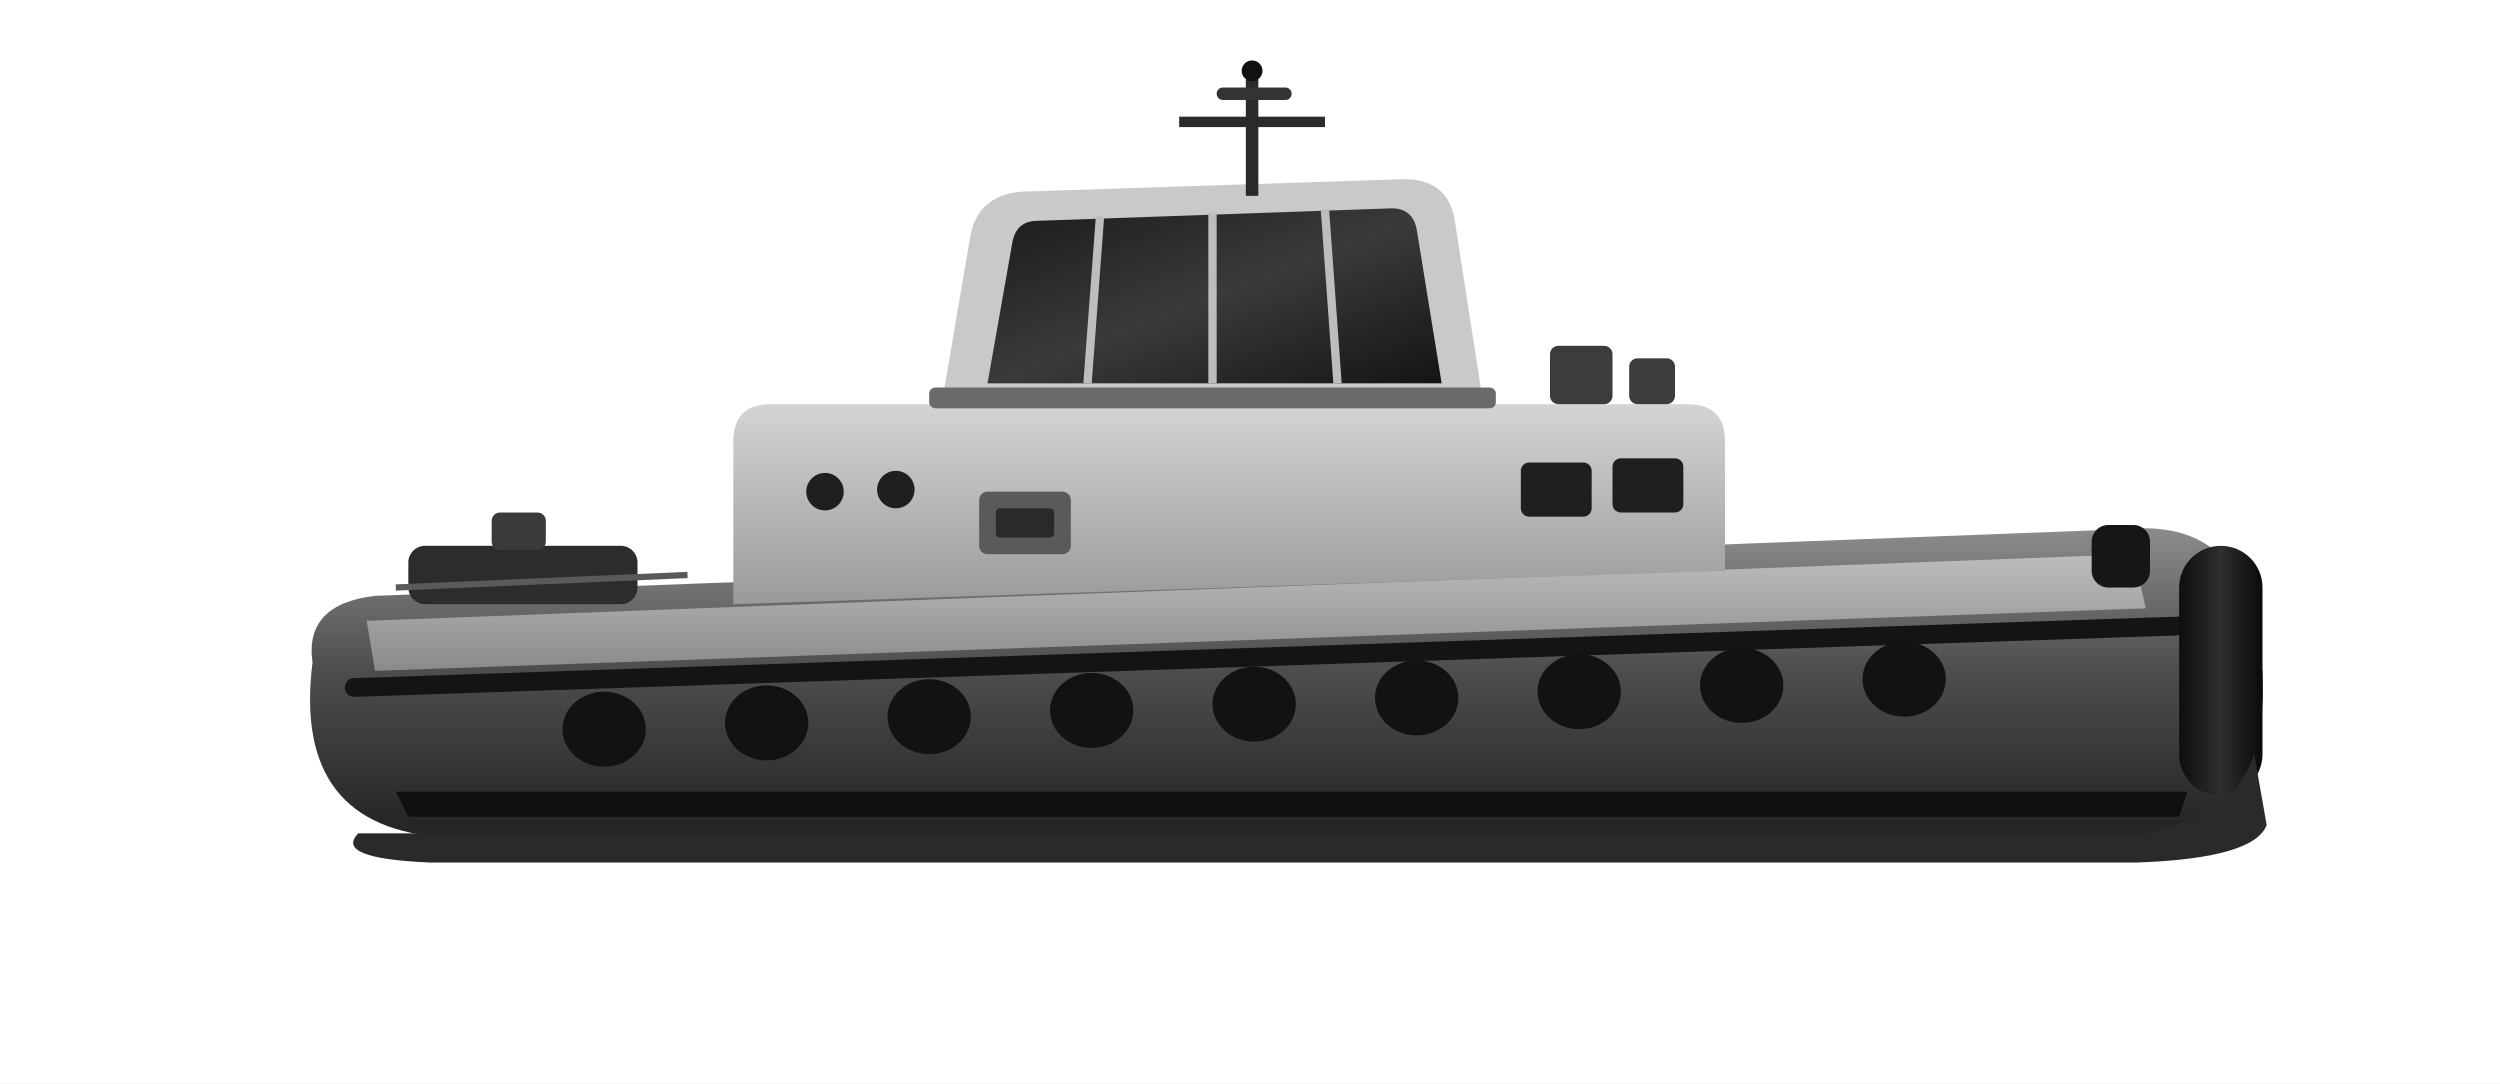
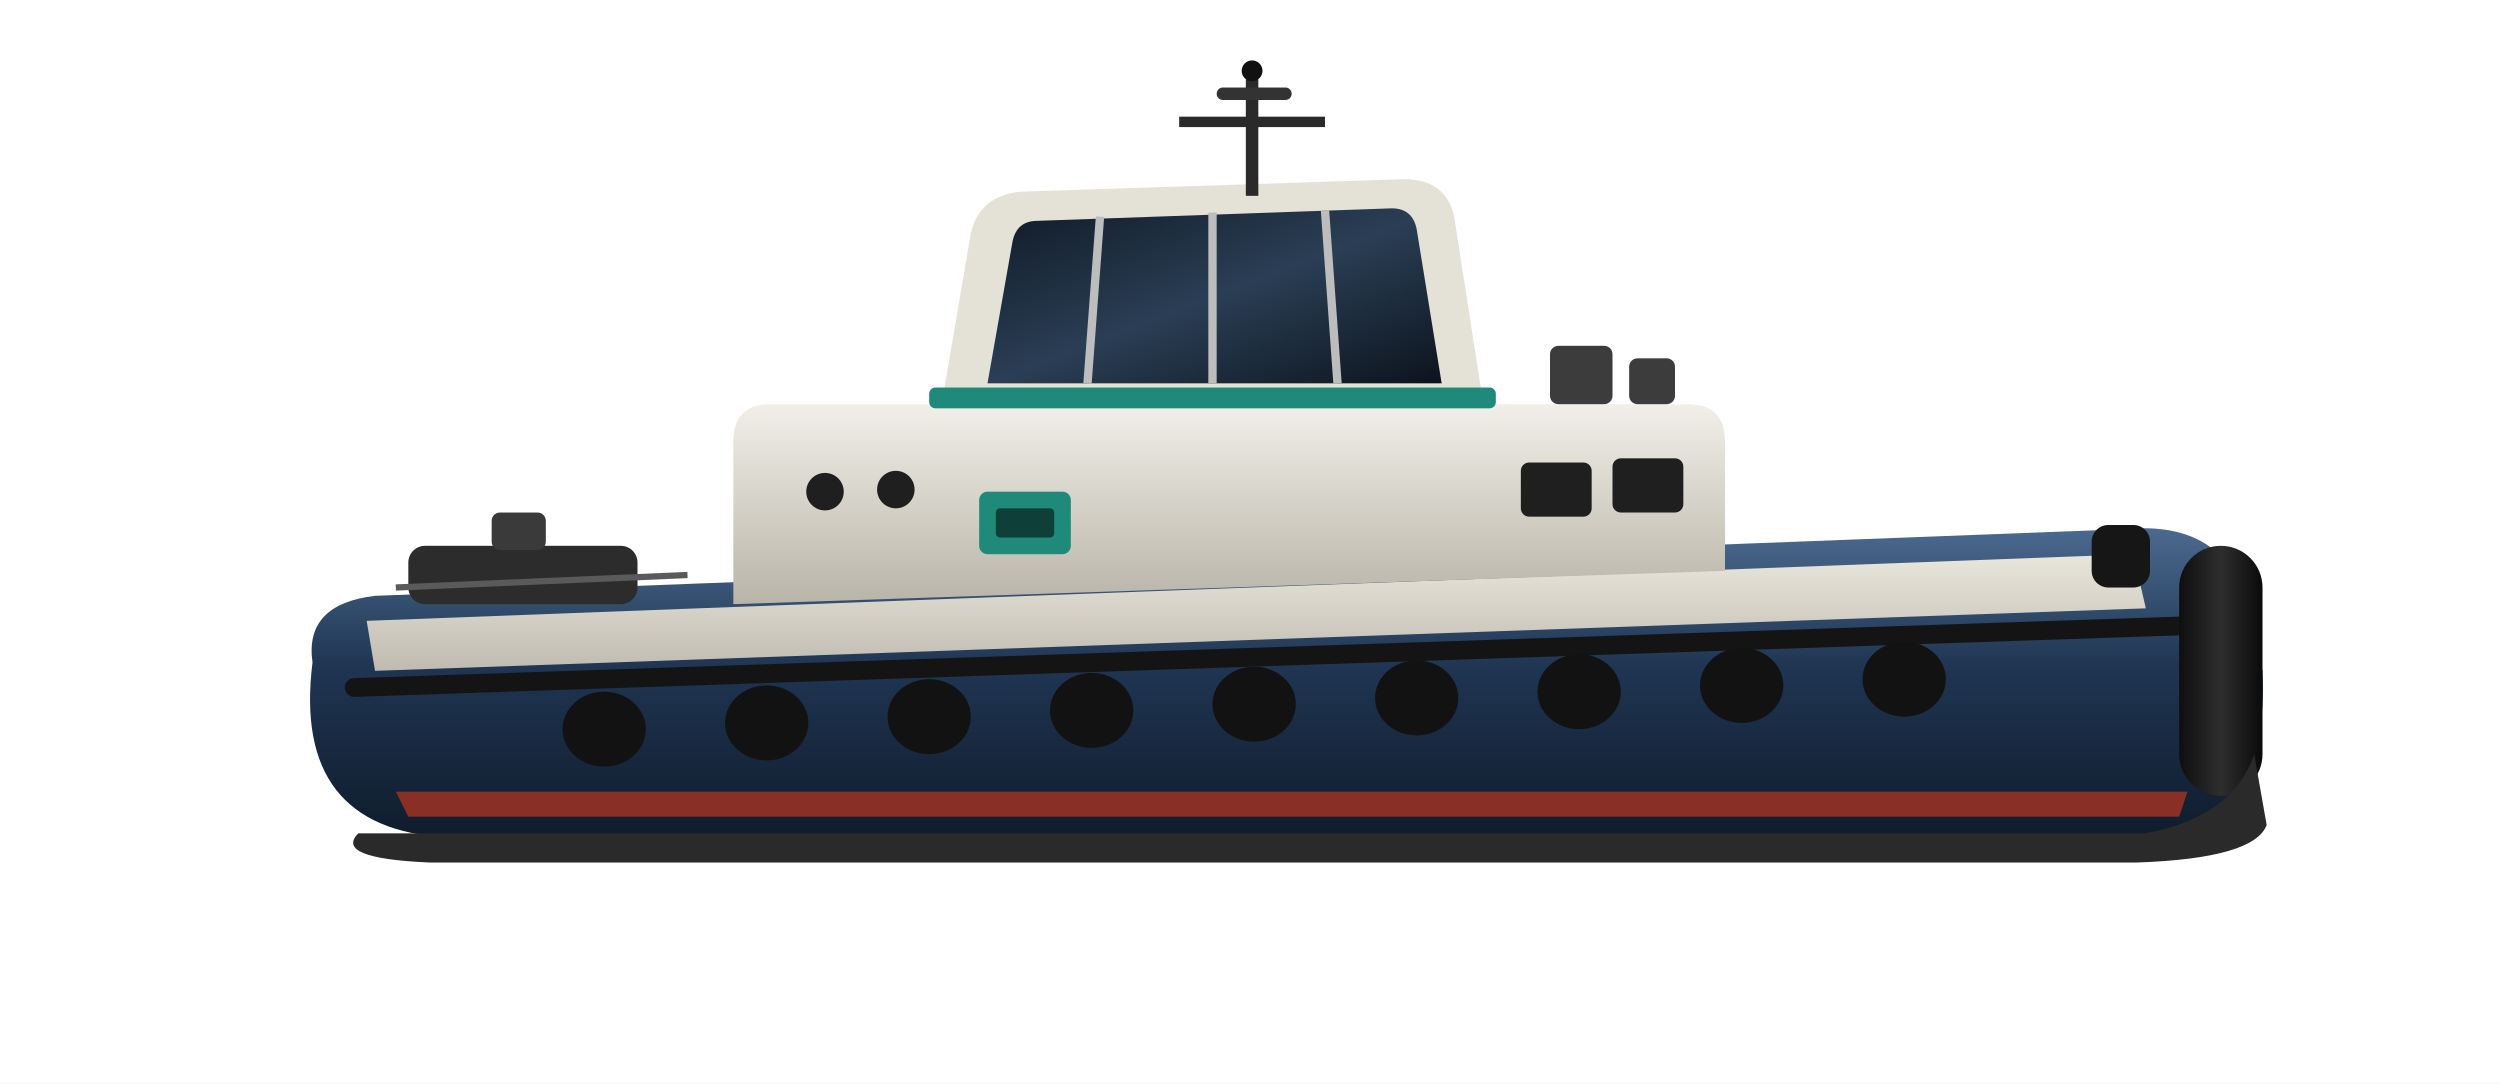
<svg xmlns="http://www.w3.org/2000/svg" viewBox="0 0 1200 520" width="1200" height="520">
  <defs>
    <linearGradient id="hull" x1="0" y1="0" x2="0" y2="1">
-       <stop offset="0" stop-color="#8c8c8c" />
-       <stop offset="0.45" stop-color="#4e4e4e" />
-       <stop offset="1" stop-color="#232323" />
+       <stop offset="0" stop-color="#4b6a8f" />
+       <stop offset="0.45" stop-color="#1f3552" />
+       <stop offset="1" stop-color="#0f1c2c" />
    </linearGradient>
    <linearGradient id="bulwark" x1="0" y1="0" x2="0" y2="1">
-       <stop offset="0" stop-color="#bdbdbd" />
-       <stop offset="1" stop-color="#8a8a8a" />
+       <stop offset="0" stop-color="#e9e6dc" />
+       <stop offset="1" stop-color="#bfbbb0" />
    </linearGradient>
    <linearGradient id="house" x1="0" y1="0" x2="0" y2="1">
-       <stop offset="0" stop-color="#d4d4d4" />
-       <stop offset="1" stop-color="#9a9a9a" />
+       <stop offset="0" stop-color="#f1efe8" />
+       <stop offset="1" stop-color="#b8b4a8" />
    </linearGradient>
    <linearGradient id="glass" x1="0" y1="0" x2="1" y2="1">
-       <stop offset="0" stop-color="#1a1a1a" />
-       <stop offset="0.5" stop-color="#3a3a3a" />
-       <stop offset="1" stop-color="#141414" />
+       <stop offset="0" stop-color="#101a26" />
+       <stop offset="0.5" stop-color="#2a3e55" />
+       <stop offset="1" stop-color="#0c141d" />
    </linearGradient>
    <linearGradient id="fender" x1="0" y1="0" x2="1" y2="0">
      <stop offset="0" stop-color="#0e0e0e" />
      <stop offset="0.5" stop-color="#2e2e2e" />
      <stop offset="1" stop-color="#0a0a0a" />
    </linearGradient>
  </defs>
  <rect width="1200" height="520" fill="#ffffff" />
  <path d="M150 318 Q146 290 180 286 L1020 254 Q1062 250 1076 282 L1086 322 Q1090 392 1030 402 L215 402 Q140 398 150 318 Z" fill="url(#hull)" />
  <path d="M176 298 L1024 266 L1030 292 L180 322 Z" fill="url(#bulwark)" />
  <path d="M170 330 L1060 300" stroke="#141414" stroke-width="9" stroke-linecap="round" fill="none" />
-   <path d="M190 380 L1050 380 L1046 392 L196 392 Z" fill="#0f0f0f" />
+   <path d="M190 380 L1050 380 L1046 392 L196 392 Z" fill="#8a2f26" />
  <rect x="1046" y="262" width="40" height="120" rx="20" fill="url(#fender)" />
  <rect x="1004" y="252" width="28" height="30" rx="8" fill="#161616" />
  <g fill="#121212">
    <ellipse cx="290" cy="350" rx="20" ry="18" />
    <ellipse cx="368" cy="347" rx="20" ry="18" />
    <ellipse cx="446" cy="344" rx="20" ry="18" />
    <ellipse cx="524" cy="341" rx="20" ry="18" />
    <ellipse cx="602" cy="338" rx="20" ry="18" />
    <ellipse cx="680" cy="335" rx="20" ry="18" />
    <ellipse cx="758" cy="332" rx="20" ry="18" />
    <ellipse cx="836" cy="329" rx="20" ry="18" />
    <ellipse cx="914" cy="326" rx="20" ry="18" />
  </g>
  <rect x="196" y="262" width="110" height="28" rx="8" fill="#2c2c2c" />
  <rect x="236" y="246" width="26" height="18" rx="4" fill="#3a3a3a" />
  <path d="M190 282 L330 276" stroke="#5a5a5a" stroke-width="3" fill="none" />
  <path d="M352 290 L352 212 Q352 194 370 194 L810 194 Q828 194 828 212 L828 274 Z" fill="url(#house)" />
  <g fill="#1f1f1f">
    <circle cx="396" cy="236" r="9" />
    <circle cx="430" cy="235" r="9" />
    <rect x="730" y="222" width="34" height="26" rx="4" />
    <rect x="774" y="220" width="34" height="26" rx="4" />
  </g>
-   <rect x="470" y="236" width="44" height="30" rx="4" fill="#5a5a5a" />
-   <rect x="478" y="244" width="28" height="14" rx="2" fill="#2a2a2a" />
-   <path d="M452 194 L466 112 Q470 94 490 92 L674 86 Q694 86 698 104 L712 194 Z" fill="#c9c9c9" />
+   <rect x="470" y="236" width="44" height="30" rx="4" fill="#1f8a7a" />
+   <rect x="478" y="244" width="28" height="14" rx="2" fill="#0f3f39" />
+   <path d="M452 194 L466 112 Q470 94 490 92 L674 86 Q694 86 698 104 L712 194 Z" fill="#e4e1d7" />
  <path d="M474 184 L486 116 Q488 106 498 106 L668 100 Q678 100 680 110 L692 184 Z" fill="url(#glass)" />
  <g stroke="#bdbdbd" stroke-width="4">
    <line x1="528" y1="104" x2="522" y2="184" />
    <line x1="582" y1="102" x2="582" y2="184" />
    <line x1="636" y1="101" x2="642" y2="184" />
  </g>
-   <rect x="446" y="186" width="272" height="10" rx="3" fill="#6a6a6a" />
+   <rect x="446" y="186" width="272" height="10" rx="3" fill="#1f8a7a" />
  <rect x="598" y="38" width="6" height="56" fill="#2a2a2a" />
  <rect x="566" y="56" width="70" height="5" fill="#2a2a2a" />
  <rect x="584" y="42" width="36" height="6" rx="3" fill="#333" />
  <circle cx="601" cy="34" r="5" fill="#111" />
  <rect x="744" y="166" width="30" height="28" rx="4" fill="#3c3c3c" />
  <rect x="782" y="172" width="22" height="22" rx="4" fill="#3c3c3c" />
  <path d="M172 400 L1030 400 Q1072 392 1082 362 L1088 396 Q1082 412 1026 414 L206 414 Q160 412 172 400 Z" fill="#2a2a2a" />
</svg>
